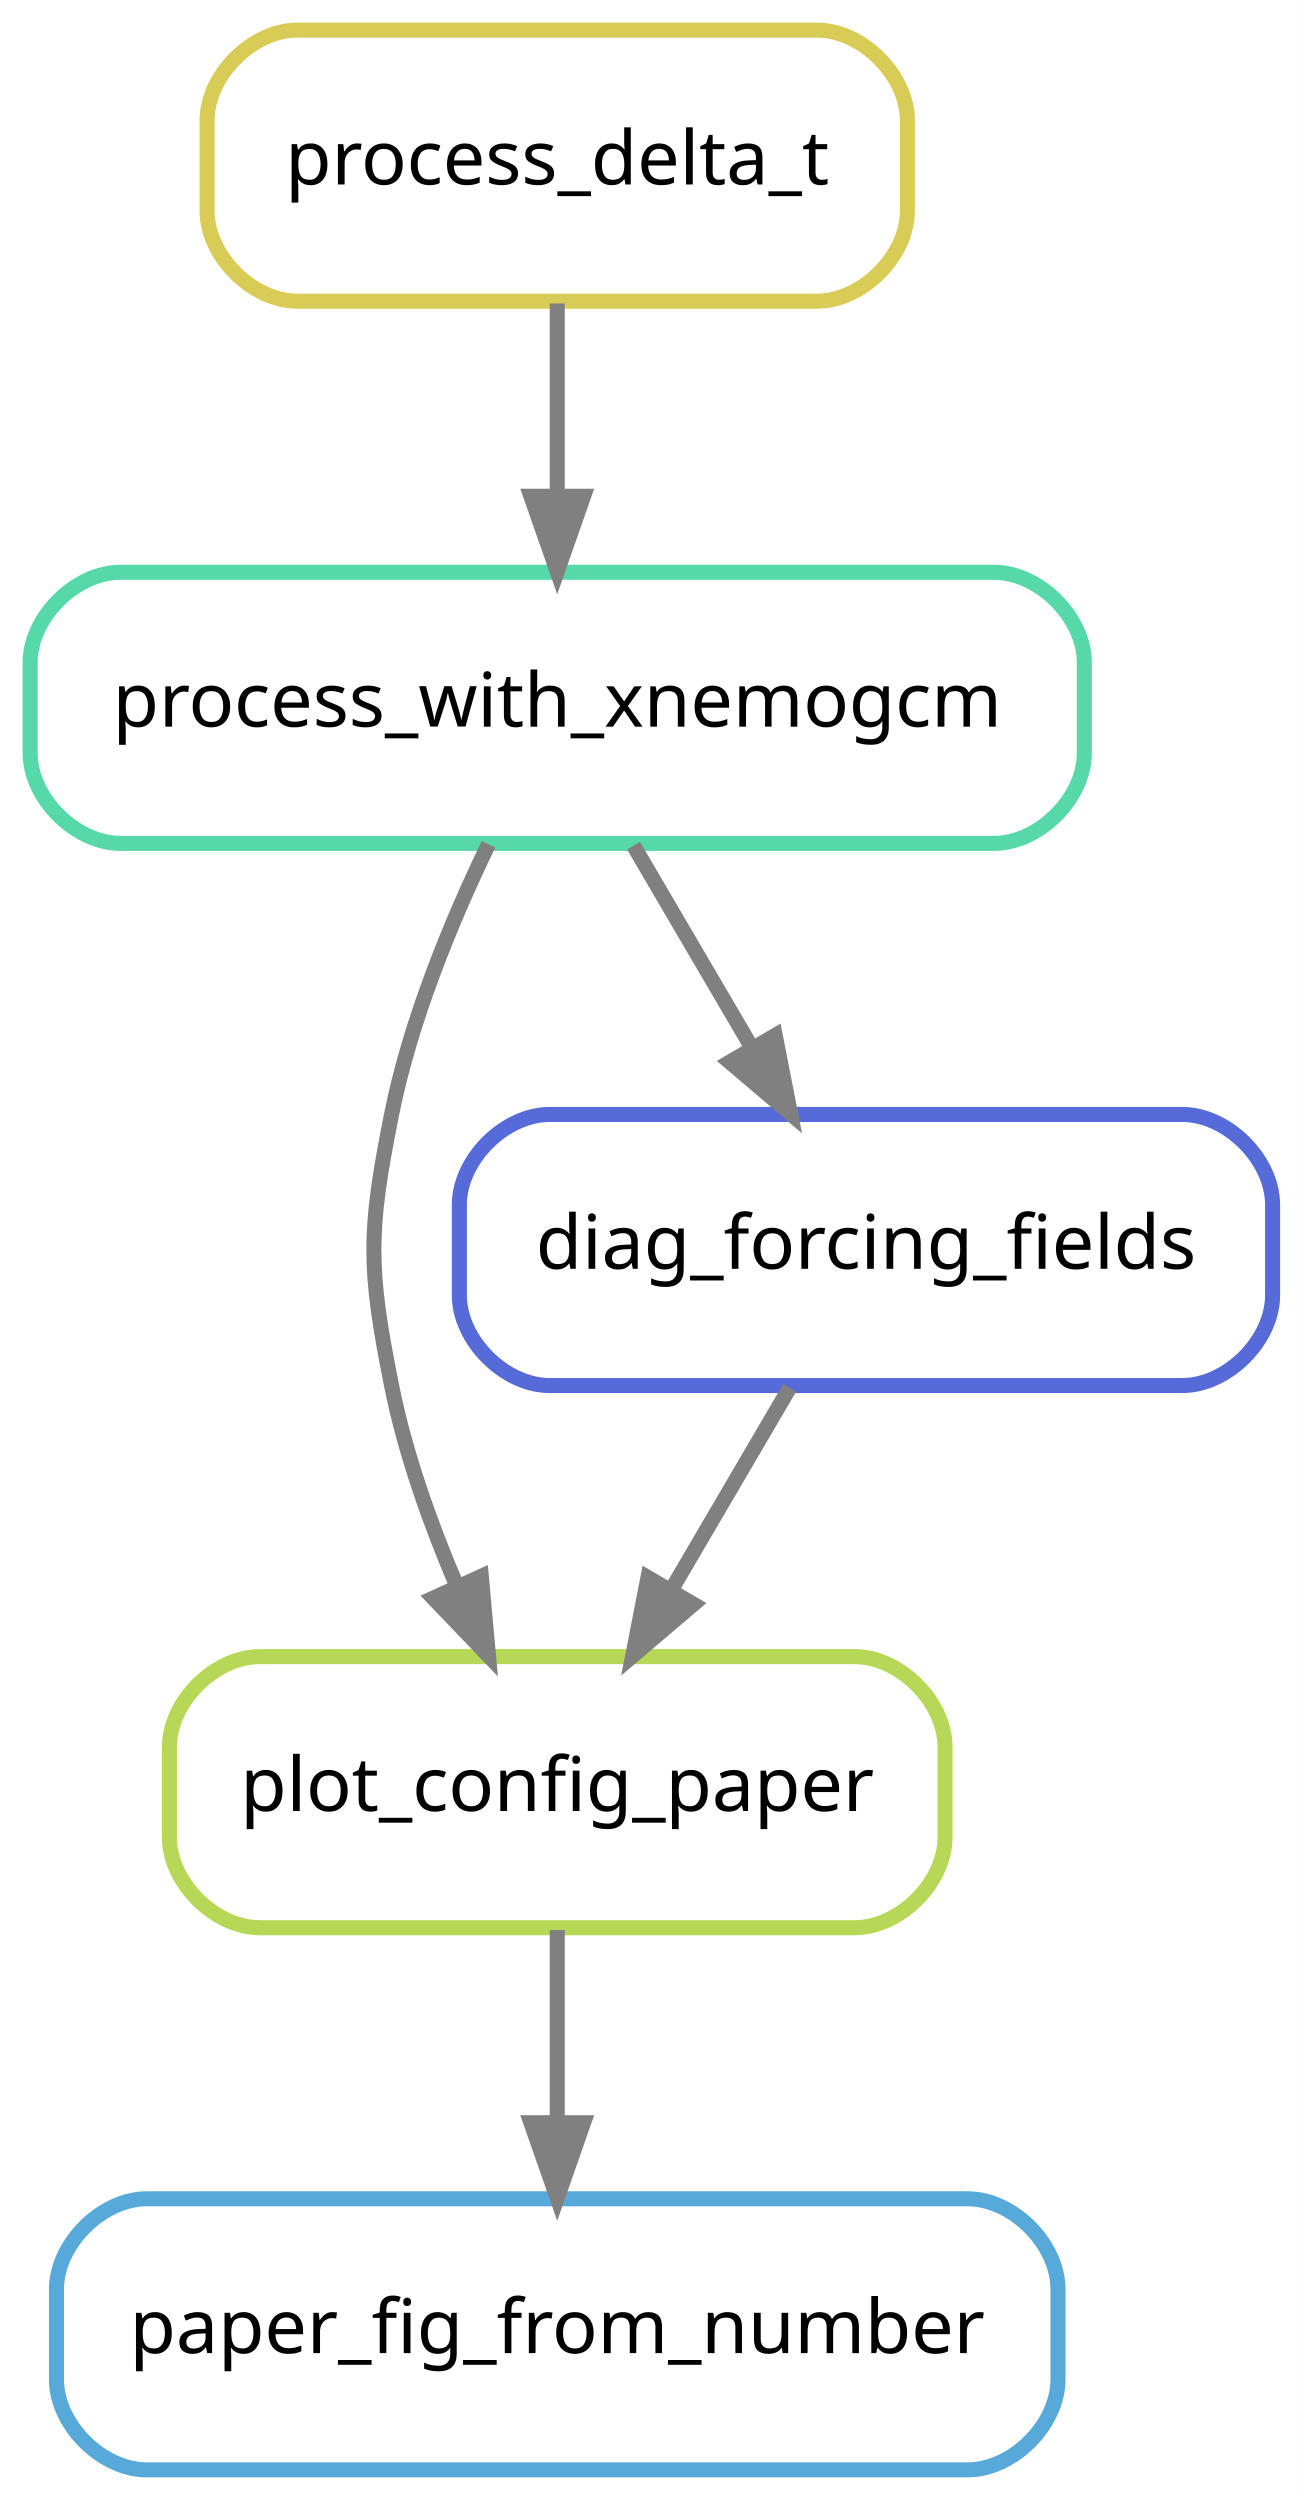
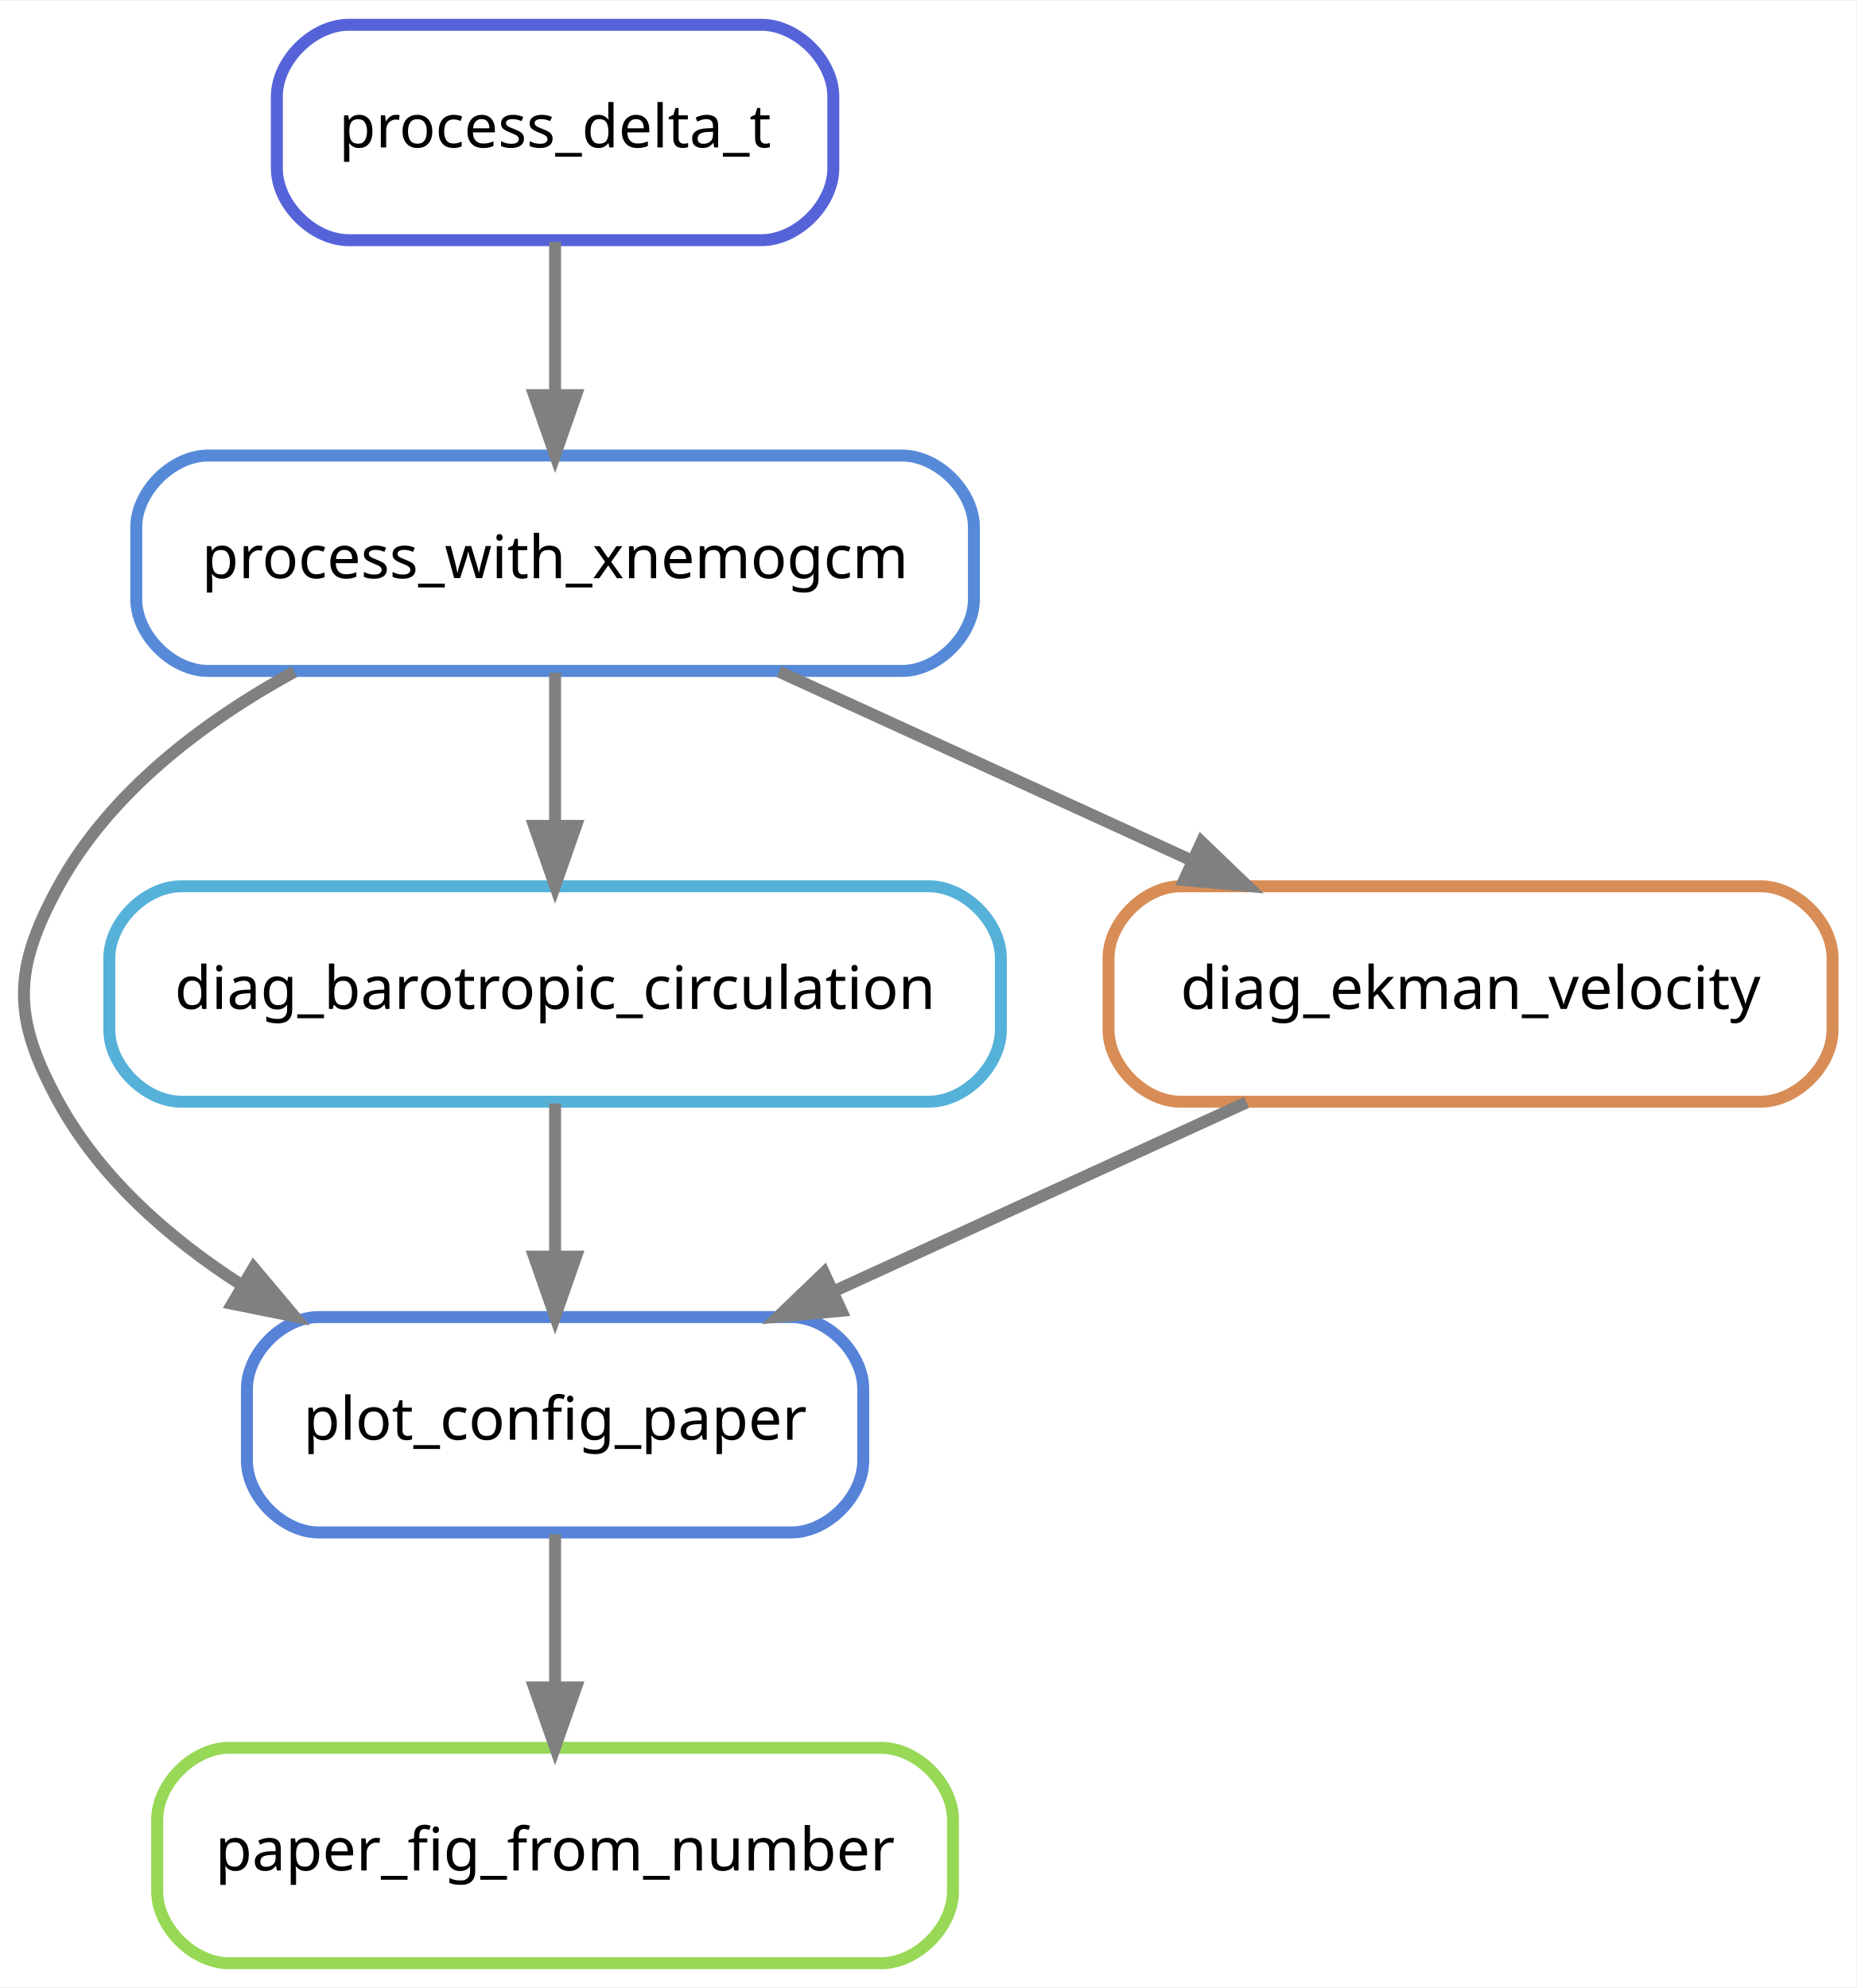
- <svg xmlns="http://www.w3.org/2000/svg" width="173pt" height="332pt" viewBox="0.00 0.00 173.00 332.00">
+ <svg xmlns="http://www.w3.org/2000/svg" width="310pt" height="332pt" viewBox="0.00 0.00 310.27 332.00">
  <g id="graph0" class="graph" transform="scale(1 1) rotate(0) translate(4 328)">
-     <polygon fill="white" stroke="transparent" points="-4,4 -4,-328 169,-328 169,4 -4,4" />
+     <polygon fill="white" stroke="transparent" points="-4,4 -4,-328 306.27,-328 306.27,4 -4,4" />
    <g id="node1" class="node">
-       <path fill="none" stroke="#56a9d8" stroke-width="2" d="M124.5,-36C124.5,-36 15.5,-36 15.5,-36 9.5,-36 3.5,-30 3.5,-24 3.5,-24 3.5,-12 3.5,-12 3.5,-6 9.5,0 15.5,0 15.5,0 124.5,0 124.5,0 130.5,0 136.5,-6 136.5,-12 136.5,-12 136.5,-24 136.5,-24 136.5,-30 130.5,-36 124.5,-36" />
-       <text text-anchor="middle" x="70" y="-15.5" font-family="sans" font-size="10.00">paper_fig_from_number</text>
+       <path fill="none" stroke="#97d856" stroke-width="2" d="M143.27,-36C143.27,-36 34.27,-36 34.27,-36 28.27,-36 22.27,-30 22.27,-24 22.27,-24 22.27,-12 22.27,-12 22.27,-6 28.27,0 34.27,0 34.27,0 143.27,0 143.27,0 149.27,0 155.27,-6 155.27,-12 155.27,-12 155.27,-24 155.27,-24 155.27,-30 149.27,-36 143.27,-36" />
+       <text text-anchor="middle" x="88.77" y="-15.5" font-family="sans" font-size="10.00">paper_fig_from_number</text>
    </g>
    <g id="node2" class="node">
-       <path fill="none" stroke="#b6d856" stroke-width="2" d="M109.5,-108C109.5,-108 30.5,-108 30.5,-108 24.5,-108 18.5,-102 18.5,-96 18.5,-96 18.5,-84 18.5,-84 18.5,-78 24.5,-72 30.5,-72 30.5,-72 109.5,-72 109.5,-72 115.5,-72 121.5,-78 121.5,-84 121.5,-84 121.5,-96 121.5,-96 121.5,-102 115.5,-108 109.5,-108" />
-       <text text-anchor="middle" x="70" y="-87.5" font-family="sans" font-size="10.00">plot_config_paper</text>
+       <path fill="none" stroke="#5682d8" stroke-width="2" d="M128.27,-108C128.27,-108 49.27,-108 49.27,-108 43.27,-108 37.27,-102 37.27,-96 37.27,-96 37.27,-84 37.27,-84 37.27,-78 43.27,-72 49.27,-72 49.27,-72 128.27,-72 128.27,-72 134.27,-72 140.27,-78 140.27,-84 140.27,-84 140.27,-96 140.27,-96 140.27,-102 134.27,-108 128.27,-108" />
+       <text text-anchor="middle" x="88.77" y="-87.5" font-family="sans" font-size="10.00">plot_config_paper</text>
    </g>
    <g id="edge1" class="edge">
-       <path fill="none" stroke="grey" stroke-width="2" d="M70,-71.7C70,-63.98 70,-54.71 70,-46.11" />
-       <polygon fill="grey" stroke="grey" stroke-width="2" points="73.5,-46.1 70,-36.1 66.5,-46.1 73.5,-46.1" />
+       <path fill="none" stroke="grey" stroke-width="2" d="M88.77,-71.7C88.77,-63.98 88.77,-54.71 88.77,-46.11" />
+       <polygon fill="grey" stroke="grey" stroke-width="2" points="92.27,-46.1 88.77,-36.1 85.27,-46.1 92.27,-46.1" />
    </g>
    <g id="node3" class="node">
-       <path fill="none" stroke="#56d8a9" stroke-width="2" d="M128,-252C128,-252 12,-252 12,-252 6,-252 0,-246 0,-240 0,-240 0,-228 0,-228 0,-222 6,-216 12,-216 12,-216 128,-216 128,-216 134,-216 140,-222 140,-228 140,-228 140,-240 140,-240 140,-246 134,-252 128,-252" />
-       <text text-anchor="middle" x="70" y="-231.5" font-family="sans" font-size="10.00">process_with_xnemogcm</text>
+       <path fill="none" stroke="#568ad8" stroke-width="2" d="M146.77,-252C146.77,-252 30.77,-252 30.77,-252 24.77,-252 18.77,-246 18.77,-240 18.77,-240 18.77,-228 18.77,-228 18.77,-222 24.77,-216 30.77,-216 30.77,-216 146.77,-216 146.77,-216 152.77,-216 158.77,-222 158.77,-228 158.77,-228 158.77,-240 158.77,-240 158.77,-246 152.77,-252 146.77,-252" />
+       <text text-anchor="middle" x="88.77" y="-231.5" font-family="sans" font-size="10.00">process_with_xnemogcm</text>
    </g>
    <g id="edge3" class="edge">
-       <path fill="none" stroke="grey" stroke-width="2" d="M60.87,-215.88C55.99,-205.76 50.49,-192.51 48,-180 44.87,-164.31 44.87,-159.69 48,-144 49.79,-135.01 53.14,-125.64 56.69,-117.32" />
-       <polygon fill="grey" stroke="grey" stroke-width="2" points="59.92,-118.67 60.87,-108.12 53.54,-115.77 59.92,-118.67" />
+       <path fill="none" stroke="grey" stroke-width="2" d="M45.2,-215.87C29.91,-207.49 14.39,-195.74 5.77,-180 -1.92,-165.97 -1.92,-158.03 5.77,-144 12.71,-131.33 24.11,-121.25 36.27,-113.43" />
+       <polygon fill="grey" stroke="grey" stroke-width="2" points="38.39,-116.24 45.2,-108.13 34.82,-110.22 38.39,-116.24" />
    </g>
    <g id="node5" class="node">
-       <path fill="none" stroke="#566bd8" stroke-width="2" d="M153,-180C153,-180 69,-180 69,-180 63,-180 57,-174 57,-168 57,-168 57,-156 57,-156 57,-150 63,-144 69,-144 69,-144 153,-144 153,-144 159,-144 165,-150 165,-156 165,-156 165,-168 165,-168 165,-174 159,-180 153,-180" />
-       <text text-anchor="middle" x="111" y="-159.5" font-family="sans" font-size="10.00">diag_forcing_fields</text>
+       <path fill="none" stroke="#56b1d8" stroke-width="2" d="M151.27,-180C151.27,-180 26.27,-180 26.27,-180 20.27,-180 14.27,-174 14.27,-168 14.27,-168 14.27,-156 14.27,-156 14.27,-150 20.27,-144 26.27,-144 26.27,-144 151.27,-144 151.27,-144 157.27,-144 163.27,-150 163.27,-156 163.27,-156 163.27,-168 163.27,-168 163.27,-174 157.27,-180 151.27,-180" />
+       <text text-anchor="middle" x="88.77" y="-159.5" font-family="sans" font-size="10.00">diag_barotropic_circulation</text>
+     </g>
+     <g id="edge6" class="edge">
+       <path fill="none" stroke="grey" stroke-width="2" d="M88.77,-215.7C88.77,-207.98 88.77,-198.71 88.77,-190.11" />
+       <polygon fill="grey" stroke="grey" stroke-width="2" points="92.27,-190.1 88.77,-180.1 85.27,-190.1 92.27,-190.1" />
+     </g>
+     <g id="node6" class="node">
+       <path fill="none" stroke="#d88d56" stroke-width="2" d="M290.27,-180C290.27,-180 193.27,-180 193.27,-180 187.27,-180 181.27,-174 181.27,-168 181.27,-168 181.27,-156 181.27,-156 181.27,-150 187.27,-144 193.27,-144 193.27,-144 290.27,-144 290.27,-144 296.27,-144 302.27,-150 302.27,-156 302.27,-156 302.27,-168 302.27,-168 302.27,-174 296.27,-180 290.27,-180" />
+       <text text-anchor="middle" x="241.77" y="-159.5" font-family="sans" font-size="10.00">diag_ekman_velocity</text>
+     </g>
+     <g id="edge7" class="edge">
+       <path fill="none" stroke="grey" stroke-width="2" d="M126.19,-215.88C147.02,-206.35 173.12,-194.41 195.25,-184.28" />
+       <polygon fill="grey" stroke="grey" stroke-width="2" points="196.82,-187.41 204.46,-180.07 193.91,-181.05 196.82,-187.41" />
+     </g>
+     <g id="node4" class="node">
+       <path fill="none" stroke="#5663d8" stroke-width="2" d="M123.27,-324C123.27,-324 54.27,-324 54.27,-324 48.27,-324 42.27,-318 42.27,-312 42.27,-312 42.27,-300 42.27,-300 42.27,-294 48.27,-288 54.27,-288 54.27,-288 123.27,-288 123.27,-288 129.27,-288 135.27,-294 135.27,-300 135.27,-300 135.27,-312 135.27,-312 135.27,-318 129.27,-324 123.27,-324" />
+       <text text-anchor="middle" x="88.77" y="-303.5" font-family="sans" font-size="10.00">process_delta_t</text>
    </g>
    <g id="edge5" class="edge">
-       <path fill="none" stroke="grey" stroke-width="2" d="M80.13,-215.7C84.85,-207.64 90.56,-197.89 95.78,-188.98" />
-       <polygon fill="grey" stroke="grey" stroke-width="2" points="98.95,-190.5 100.98,-180.1 92.91,-186.96 98.95,-190.5" />
-     </g>
-     <g id="node4" class="node">
-       <path fill="none" stroke="#d8cb56" stroke-width="2" d="M104.5,-324C104.5,-324 35.5,-324 35.5,-324 29.5,-324 23.5,-318 23.5,-312 23.5,-312 23.5,-300 23.5,-300 23.5,-294 29.5,-288 35.5,-288 35.5,-288 104.5,-288 104.5,-288 110.5,-288 116.5,-294 116.5,-300 116.5,-300 116.5,-312 116.5,-312 116.5,-318 110.5,-324 104.5,-324" />
-       <text text-anchor="middle" x="70" y="-303.5" font-family="sans" font-size="10.00">process_delta_t</text>
+       <path fill="none" stroke="grey" stroke-width="2" d="M88.77,-287.7C88.77,-279.98 88.77,-270.71 88.77,-262.11" />
+       <polygon fill="grey" stroke="grey" stroke-width="2" points="92.27,-262.1 88.77,-252.1 85.27,-262.1 92.27,-262.1" />
    </g>
    <g id="edge4" class="edge">
-       <path fill="none" stroke="grey" stroke-width="2" d="M70,-287.7C70,-279.98 70,-270.71 70,-262.11" />
-       <polygon fill="grey" stroke="grey" stroke-width="2" points="73.5,-262.1 70,-252.1 66.5,-262.1 73.5,-262.1" />
+       <path fill="none" stroke="grey" stroke-width="2" d="M88.77,-143.7C88.77,-135.98 88.77,-126.71 88.77,-118.11" />
+       <polygon fill="grey" stroke="grey" stroke-width="2" points="92.27,-118.1 88.77,-108.1 85.27,-118.1 92.27,-118.1" />
    </g>
    <g id="edge2" class="edge">
-       <path fill="none" stroke="grey" stroke-width="2" d="M100.87,-143.7C96.15,-135.64 90.44,-125.89 85.22,-116.98" />
-       <polygon fill="grey" stroke="grey" stroke-width="2" points="88.09,-114.96 80.02,-108.1 82.05,-118.5 88.09,-114.96" />
+       <path fill="none" stroke="grey" stroke-width="2" d="M204.34,-143.88C183.52,-134.35 157.41,-122.41 135.29,-112.28" />
+       <polygon fill="grey" stroke="grey" stroke-width="2" points="136.62,-109.05 126.07,-108.07 133.71,-115.41 136.62,-109.05" />
    </g>
  </g>
</svg>
